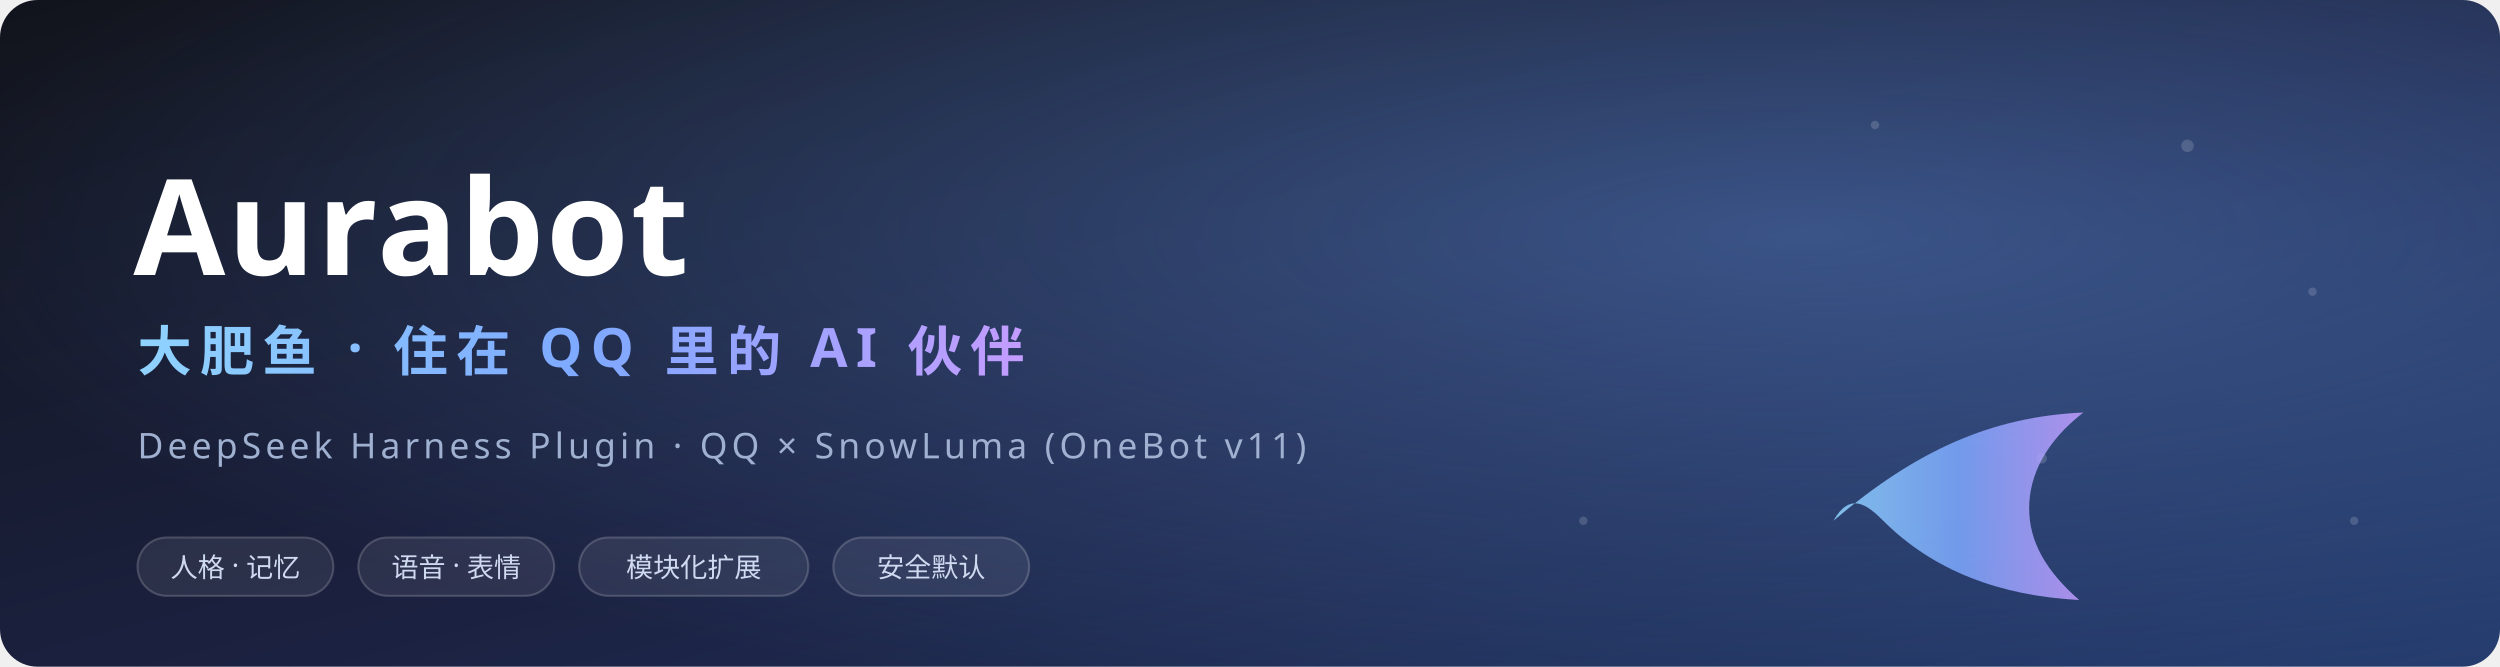
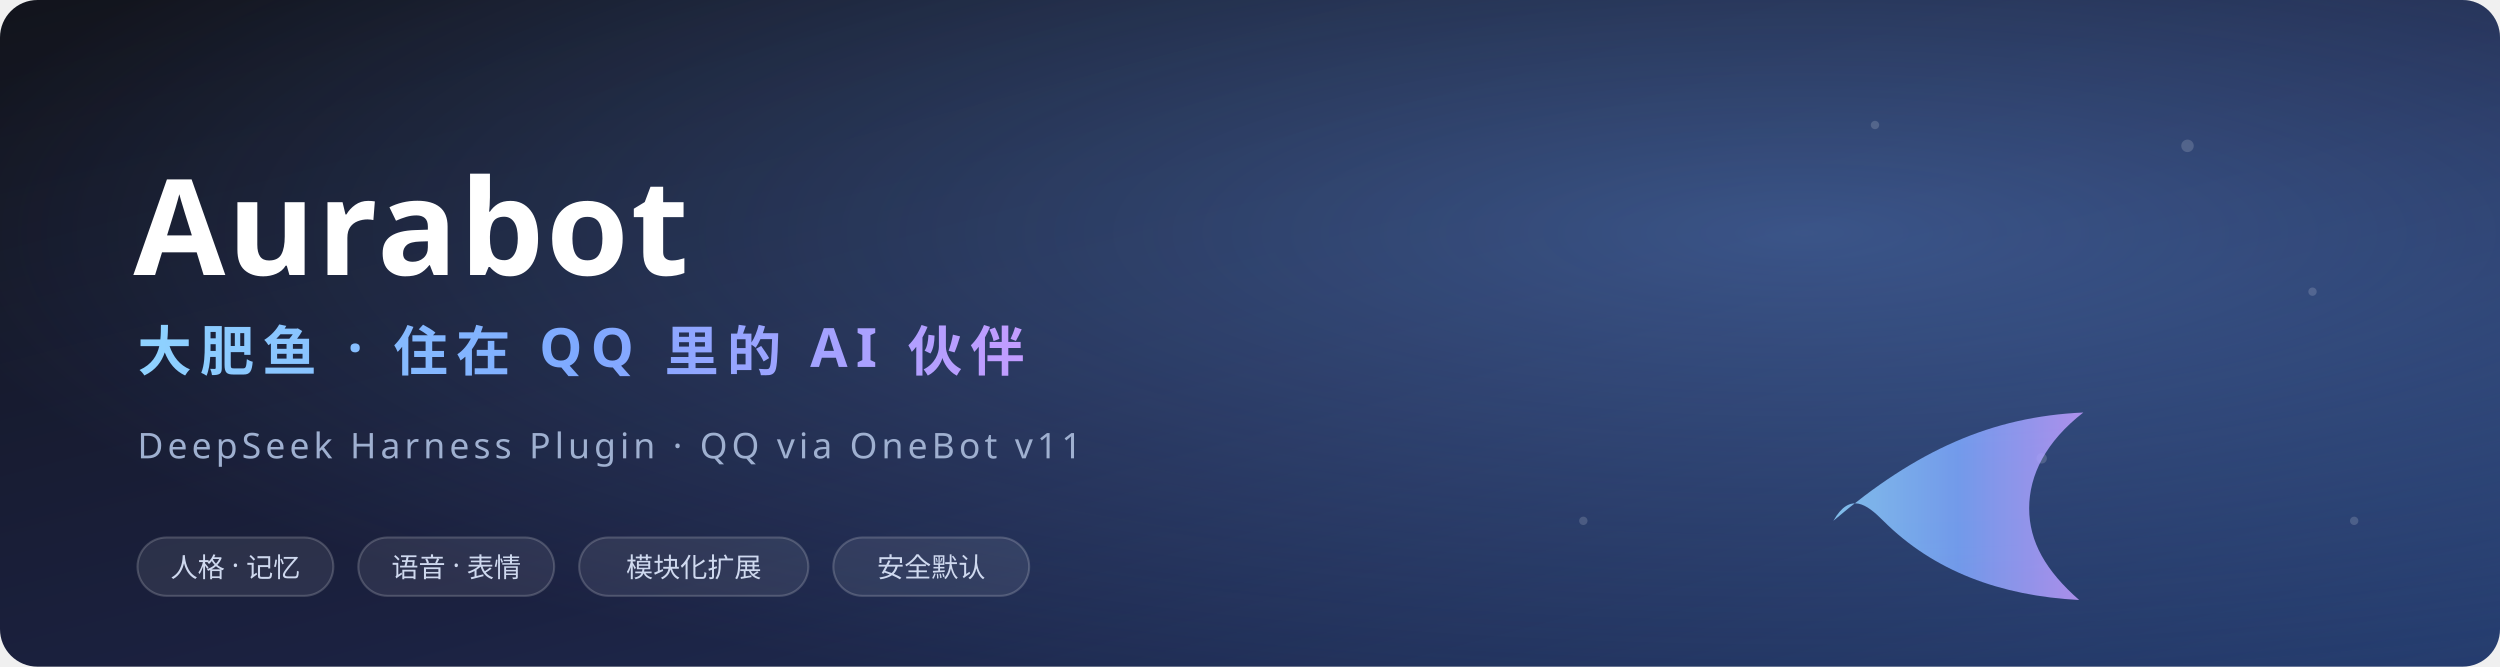
<svg xmlns="http://www.w3.org/2000/svg" width="1200" height="320" viewBox="0 0 1200 320" role="img" aria-label="Aurabot · 大肥鱼">
  <defs>
    <linearGradient id="bg" x1="0" y1="0" x2="1" y2="1">
      <stop offset="0" stop-color="#12141c" />
      <stop offset="0.55" stop-color="#1b2140" />
      <stop offset="1" stop-color="#233a6b" />
    </linearGradient>
    <radialGradient id="glow" cx="0.72" cy="0.35" r="0.75">
      <stop offset="0" stop-color="#6ea8ff" stop-opacity="0.38" />
      <stop offset="1" stop-color="#6ea8ff" stop-opacity="0" />
    </radialGradient>
    <linearGradient id="sea" x1="0" y1="0" x2="1" y2="0">
      <stop offset="0" stop-color="#8fd3ff" />
      <stop offset="0.5" stop-color="#7ea9ff" />
      <stop offset="1" stop-color="#c39cff" />
    </linearGradient>
  </defs>
  <rect width="1200" height="320" rx="18" fill="url(#bg)" />
  <rect width="1200" height="320" rx="18" fill="url(#glow)" />
  <g opacity="0.16" fill="#ffffff">
    <circle cx="1050" cy="70" r="3" />
    <circle cx="1110" cy="140" r="2" />
    <circle cx="980" cy="220" r="2.5" />
    <circle cx="1130" cy="250" r="2" />
    <circle cx="900" cy="60" r="2" />
    <circle cx="760" cy="250" r="2" />
  </g>
  <path d="M880 250c40-34 76-50 120-52-18 14-26 30-26 46 0 16 8 30 24 44-38-2-70-14-94-38-8-8-16-14-24 0z" fill="url(#sea)" opacity="0.85" />
  <text x="64" y="132" fill="#ffffff" font-family="'Segoe UI','PingFang SC','Microsoft YaHei',system-ui,sans-serif" font-size="64" font-weight="800" letter-spacing="1">Aurabot</text>
  <text x="66" y="178" fill="url(#sea)" font-family="'Segoe UI','PingFang SC','Microsoft YaHei',system-ui,sans-serif" font-size="26" font-weight="600" letter-spacing="4">大肥鱼 · 住在 QQ 里的 AI 伙伴</text>
-   <text x="66" y="220" fill="#9fb0d0" font-family="'Segoe UI','PingFang SC','Microsoft YaHei',system-ui,sans-serif" font-size="17" letter-spacing="2">DeepSeek Harness Plugin · QQ × SnowLuma (OneBot v11)</text>
+   <text x="66" y="220" fill="#9fb0d0" font-family="'Segoe UI','PingFang SC','Microsoft YaHei',system-ui,sans-serif" font-size="17" letter-spacing="2">DeepSeek Harness Plugin · QQ via OneBot v11</text>
  <g transform="translate(66,258)">
    <rect x="0" y="0" width="94" height="28" rx="14" fill="#ffffff14" stroke="#ffffff2e" />
    <text x="47" y="19" text-anchor="middle" fill="#cfd9ef" font-family="'Segoe UI','PingFang SC',sans-serif" font-size="13">人格 · 记忆</text>
    <rect x="106" y="0" width="94" height="28" rx="14" fill="#ffffff14" stroke="#ffffff2e" />
    <text x="153" y="19" text-anchor="middle" fill="#cfd9ef" font-family="'Segoe UI','PingFang SC',sans-serif" font-size="13">语音 · 表情</text>
    <rect x="212" y="0" width="110" height="28" rx="14" fill="#ffffff14" stroke="#ffffff2e" />
    <text x="267" y="19" text-anchor="middle" fill="#cfd9ef" font-family="'Segoe UI','PingFang SC',sans-serif" font-size="13">模块化扩展</text>
    <rect x="334" y="0" width="94" height="28" rx="14" fill="#ffffff14" stroke="#ffffff2e" />
    <text x="381" y="19" text-anchor="middle" fill="#cfd9ef" font-family="'Segoe UI','PingFang SC',sans-serif" font-size="13">安全默认</text>
  </g>
</svg>
